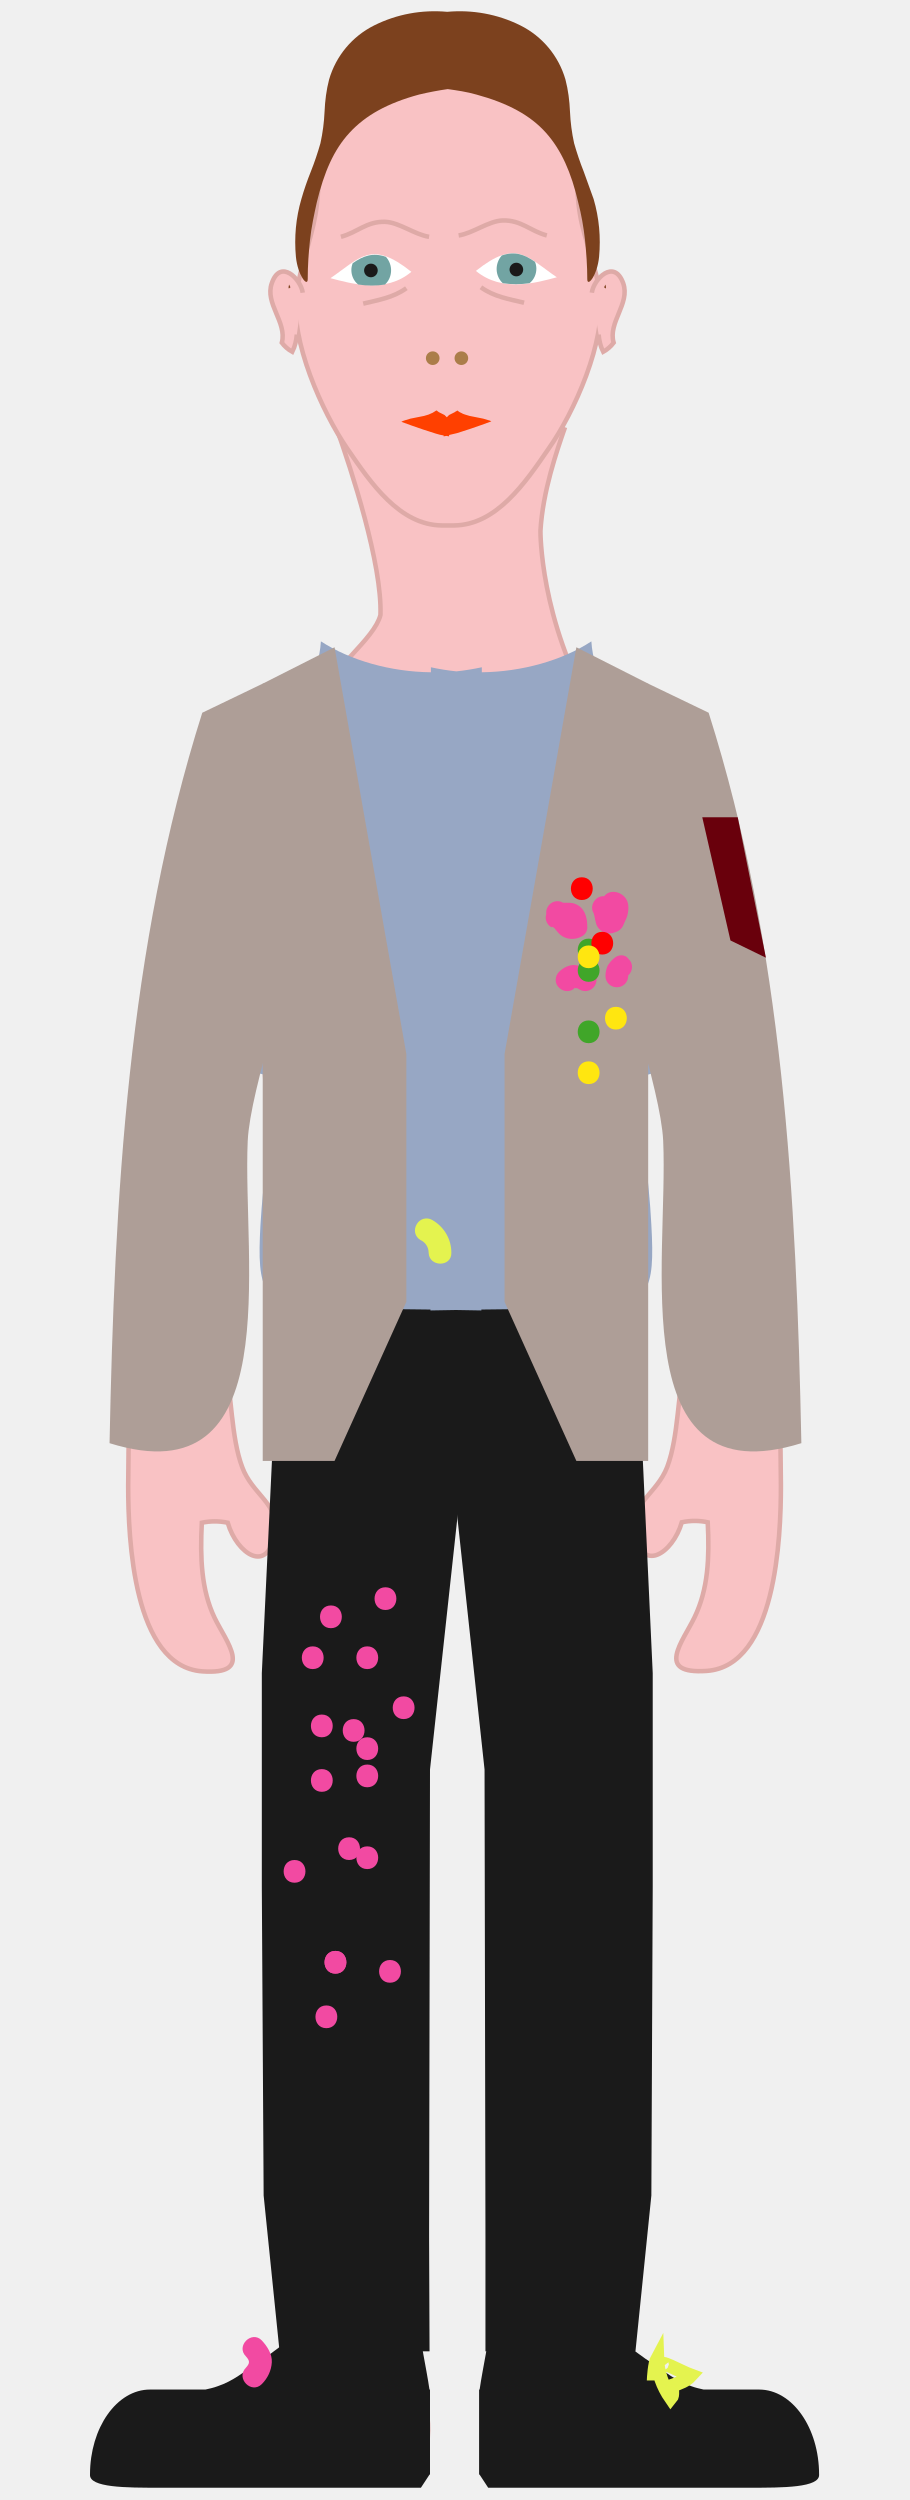
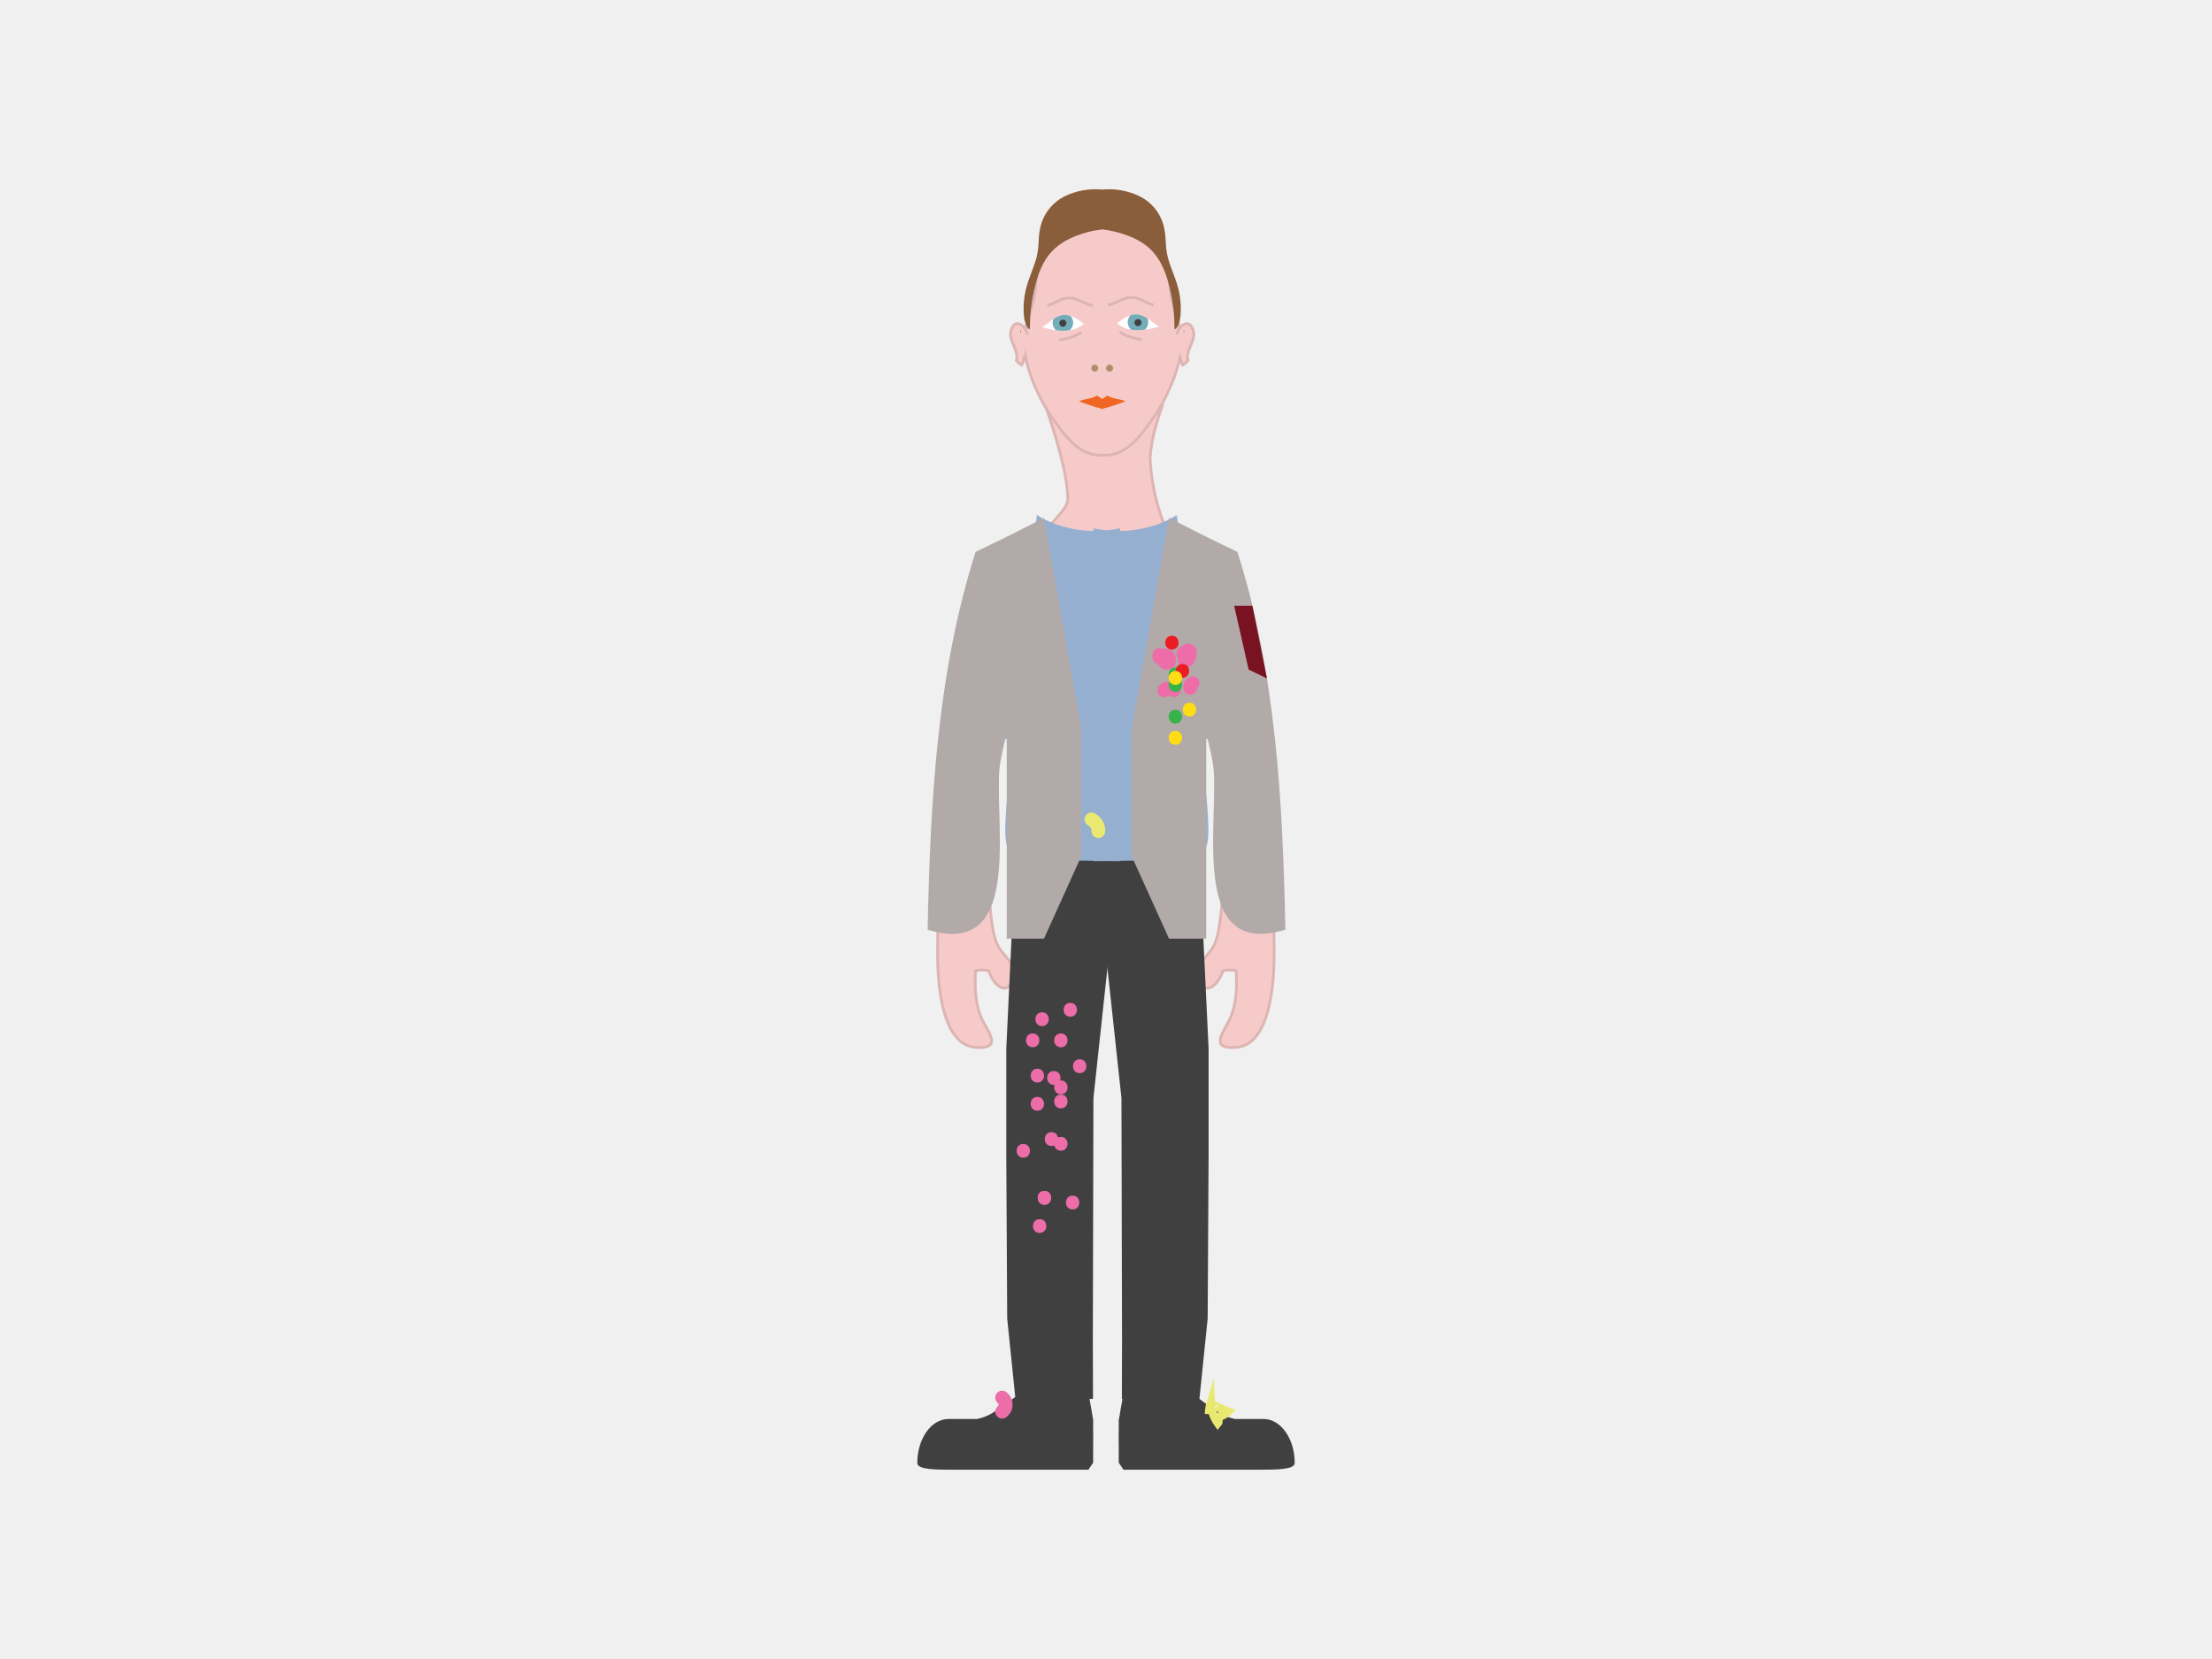
- <svg xmlns="http://www.w3.org/2000/svg" version="1.1" id="Layer_1" x="0px" y="0px" viewBox="0 0 200 550" style="enable-background:new 0 0 200 550;" xml:space="preserve">
-   <style type="text/css">
- 	.st0{fill:#F9C2C4;stroke:#DEAAA7;stroke-miterlimit:10;}
- 	.st1{fill:#1A1A1A;}
- 	.st2{fill:#FFFFFF;}
- 	.st3{fill:#72A4A3;}
- 	.st4{fill:none;stroke:#DEAAA7;stroke-miterlimit:10;}
- 	.st5{fill:#AB7D4A;}
- 	.st6{fill:#FF4000;}
- 	.st7{fill:#97A7C4;}
- 	.st8{fill:#AE9E97;}
- 	.st9{fill:#F24AA2;}
- 	.st10{fill:#69000C;}
- 	.st11{fill:#E4F34F;}
- 	.st12{fill:#7C411E;}
- 	.st13{fill:none;stroke:#E4F34F;stroke-width:3;stroke-miterlimit:10;}
- 	.st14{fill:#40A629;}
- 	.st15{fill:#FF0000;}
- 	.st16{fill:#FFE610;}
- </style>
-   <g>
-     <path class="st0" d="M74,94.1c3.3,9.2,10.1,30.1,9.7,41.2c-1.4,5.4-10.4,11.3-16.4,21.8c-1.3,2.2-3.3,3.9-4.7,6.1   c-5.1,6-12.4,10.8-16.6,17.4c-4.7,7.5-5.3,18-6.8,26.3c-7.1,39.6-10.8,79.8-11,120c0,11.6,1.1,39.7,16.3,40.8   c11.5,0.8,5.3-6.4,2.7-11.8c-2.9-6.1-3.2-13.1-2.8-20.9c1.9-0.4,3.8-0.4,5.7,0c2,6.9,9,11.6,10.4,2c0.9-6.2-5-8.2-7.2-14.2   c-2.5-6.6-2.3-16.2-4-24c-2-8.8,3.9-18,4-27.5c0.2-16.6-4-27.2-0.9-42.5c2-9.9,0.7-27.1,6.5-35.3v0.9c-4.2,16.1,0.2,42.3,0.2,58.2   c0,15.6-0.6,31.4,0.2,46.9c1.8,0.1,3.6,0.3,5.3,0.6l3.1,208.1v2.4c-0.2,0.7-0.3,1.3-0.3,2c-0.4,7.1-4.4,8.8-9.7,12   c-4.6,2.8-9.8,5.6-15.3,6.8c-4.6,1-12.7-0.3-13.8,5.3c-1.7,7.7,5.9,6.3,10.8,7.1c2.8,0.4,4.9,1.5,7.8,1.6c3.3,0.1,6.6-0.1,9.9-0.7   c6.6-0.9,13.3-1,20.1-1.7c5.9-0.6,15.4,1.5,16.7-5.3c1.5-8-3.2-15.5-2.3-23l0.1-4.2l0,0v-1.9l0,0l-3.1-204.7c3,0.4,6.1,0.7,9.4,0.8   v0.1h0.1c0.7,0,1.4,0,2.1,0s1.4,0,2.1,0h0.1v-0.1c3.3-0.1,6.4-0.4,9.4-0.8l-3.1,204.7l0,0v1.8l0,0l0.1,4.2c0.8,7.6-3.8,15-2.3,23   c1.3,6.8,10.7,4.7,16.7,5.3c6.8,0.7,13.5,0.7,20.1,1.7c3.3,0.5,6.6,0.7,9.9,0.7c2.9-0.1,5-1.2,7.8-1.6c4.9-0.8,12.5,0.6,10.9-7.1   c-1.2-5.5-9.2-4.3-13.8-5.3c-5.6-1.2-10.8-4-15.5-6.8c-5.2-3.2-9.3-4.8-9.7-12c-0.1-0.7-0.2-1.3-0.4-2v-2.4l3.1-208.1   c1.7-0.2,3.5-0.4,5.3-0.6c0.8-15.5,0.1-31.3,0.1-46.9c0-15.9,4.4-42.1,0.2-58.2v-0.9c5.8,8.2,4.5,25.4,6.5,35.3   c3.1,15.2-1.1,25.9-0.9,42.5c0.1,9.5,6,18.7,4,27.5c-1.7,7.8-1.5,17.3-4,24c-2.3,6-8.2,8-7.2,14.2c1.4,9.5,8.4,4.9,10.4-2   c1.9-0.4,3.8-0.4,5.7,0c0.4,7.8,0.1,14.7-2.9,20.9c-2.6,5.4-8.8,12.6,2.7,11.8c15.2-1.1,16.3-29.2,16.3-40.8   c-0.2-40.2-3.9-80.4-11-120c-1.5-8.4-2-18.8-6.8-26.3c-4.1-6.6-11.5-11.4-16.6-17.4c-1.4-2.2-5.4-3.9-6.7-6.1   c-12-20.8-11.8-40.2-11.8-40.2c0.5-8.7,3.6-17.6,5.4-22.8" />
-     <polygon class="st1" points="106.8,517.3 115,517.3 123.3,517.3 131.5,517.3 139.8,517.3 143.3,483 143.6,415.1 143.6,368.1    139.8,286.3 131.5,286.3 123.3,286.3 115,286.3 106.8,286.3 95.4,285.4 106.6,389.3 106.8,492.1  " />
-     <path class="st1" d="M94.5,525.8c-0.8-5.5-2.1-10.5-2.1-14.2c-5.8-0.3-17.2-3.3-22.4-1.1c-2.6,1.1-10.4,7.5-13.3,9.3   c-3.1,2-5.3,4-8.9,5.2c-0.8,0.3-1.7,0.5-2.6,0.7H33c-7.3,0-13.2,8.4-13.2,18.7l0,0c-0.2,2.9,8,2.9,15.3,2.9h57.5l1.9-2.9h0.1v-18.7   H94.5z" />
-     <path class="st1" d="M105.5,525.8c0.8-5.5,2.1-10.5,2.1-14.2c5.8-0.3,17.2-3.3,22.4-1.1c2.6,1.1,10.4,7.5,13.3,9.3   c3.1,2,5.3,4,8.9,5.2c0.8,0.3,1.7,0.5,2.6,0.7H167c7.3,0,13.2,8.4,13.2,18.7l0,0c0.2,2.9-8,2.9-15.3,2.9h-57.5l-1.9-2.9h-0.1v-18.7   H105.5z" />
-     <path class="st0" d="M132,64.7c-0.8-6-3.4-11.6-4.4-17.5s-0.4-12-2.8-17.5c-5-11.7-15.5-16-26.3-15.5c-10.8-0.5-21.2,3.8-26.3,15.5   c-2.4,5.5-1.8,11.7-2.8,17.5S66,58.8,65.2,64.7c-1.4,10.2,5.7,26,11.2,34c5.2,7.6,11.5,16.8,20.8,16.9c0.4,0,0.9,0,1.4,0   s0.9,0,1.3,0c9.3-0.1,15.6-9.3,20.8-16.9C126.3,90.8,133.4,75,132,64.7z" />
-     <path class="st0" d="M130.2,64.4c0.4-3,4.9-7.6,6.9-2.1c1.6,4.5-3.4,8.6-2.1,13.1c-0.6,0.8-1.4,1.5-2.3,2c-0.6-1.2-0.9-2.5-1-3.8" />
-     <path class="st2" d="M104.7,59.6c8.9-7.1,11.2-3.1,17.8,1.4C118,62.2,110.5,64.4,104.7,59.6" />
-     <path class="st3" d="M118,59.1c0-0.5-0.1-1-0.3-1.5c-2.3-1.6-4.4-2.4-7.3-1.4c-1.6,1.8-1.5,4.5,0.2,6.1c0,0,0,0,0,0   c1.9,0.3,3.9,0.3,5.9,0C117.5,61.5,118,60.3,118,59.1z" />
-     <circle class="st1" cx="113.6" cy="59.3" r="1.5" />
-     <path class="st4" d="M105.8,63.2c2.9,2.1,6.2,2.6,9.5,3.4" />
-     <path class="st4" d="M100.9,51.8c3.2-0.5,6.6-3.2,9.7-3.3c4.1-0.1,6,2.3,9.7,3.3" />
-     <path class="st2" d="M90.5,59.8c-8.9-7.1-11.2-3.1-17.8,1.4C77.3,62.4,84.8,64.6,90.5,59.8" />
-     <path class="st3" d="M77.3,59.4c0-0.5,0.1-1,0.3-1.5c2.3-1.6,4.4-2.4,7.3-1.4c1.6,1.8,1.5,4.5-0.2,6.1c0,0,0,0,0,0   c-1.9,0.3-3.9,0.3-5.9,0C77.8,61.8,77.3,60.6,77.3,59.4z" />
-     <circle class="st1" cx="81.6" cy="59.5" r="1.5" />
-     <path class="st4" d="M89.4,63.4c-2.9,2.1-6.2,2.6-9.5,3.4" />
-     <path class="st4" d="M94.4,52.1c-3.2-0.5-6.6-3.2-9.7-3.3c-4.1-0.1-6,2.3-9.7,3.3" />
-     <circle class="st5" cx="95.2" cy="78.8" r="1.5" />
-     <circle class="st5" cx="101.5" cy="78.8" r="1.5" />
-     <path class="st6" d="M107.3,92.4c-0.3-0.1-0.7-0.2-1-0.3l-1-0.2l-1-0.2l-1-0.2c-0.3-0.1-0.6-0.2-1-0.3c-0.3-0.1-0.6-0.2-0.9-0.4   c-0.3-0.1-0.5-0.3-0.8-0.5c-0.1,0.1-0.2,0.2-0.3,0.2l-0.3,0.2l-0.4,0.2l-0.4,0.2l-0.4,0.2l-0.3,0.3l-0.2,0.2l-0.2-0.2l-0.3-0.3   l-0.4-0.2l-0.4-0.2l-0.4-0.2l-0.3-0.2c-0.1-0.1-0.2-0.2-0.3-0.2c-0.3,0.2-0.5,0.3-0.8,0.5c-0.3,0.1-0.6,0.3-0.9,0.4   c-0.3,0.1-0.6,0.2-1,0.3l-1,0.2l-1,0.2l-1,0.2c-0.3,0.1-0.7,0.2-1,0.3c-0.3,0.1-0.7,0.2-1,0.4l2.2,0.8c0.8,0.3,1.7,0.6,2.6,0.9   s1.9,0.6,2.8,0.9c0.6,0.2,1.1,0.3,1.7,0.4V96l0.6-0.1l0.6,0.1v-0.3c0.6-0.1,1.1-0.3,1.7-0.4c1-0.3,1.9-0.6,2.8-0.9s1.8-0.6,2.6-0.9   l2.2-0.8C108,92.6,107.7,92.5,107.3,92.4z" />
-     <path class="st0" d="M66.6,64.4c-0.4-3-4.9-7.6-6.8-2.1c-1.6,4.5,3.4,8.6,2.2,13.1c0.6,0.8,1.4,1.5,2.3,2c0.6-1.2,0.9-2.5,1-3.8" />
-     <polygon class="st1" points="94.5,517.3 86.2,517.3 78,517.3 69.7,517.3 61.5,517.3 58,483 57.6,415.1 57.6,368.1 61.5,286.3    69.7,286.3 78,286.3 86.2,286.3 94.5,286.3 105.9,285.4 94.6,389.3 94.4,492.1  " />
-     <path class="st7" d="M154.5,179.8c-8-11.6-23.5-24.2-24.4-38.7c-6.4,4.2-15.3,6.7-24.1,6.8v-1.1c-1.9,0.4-3.7,0.7-5.6,0.9   c-1.9-0.2-3.8-0.5-5.6-0.9v1.1c-8.9-0.1-17.7-2.6-24.2-6.8c-0.9,14.5-16.4,27.1-24.4,38.7c-12.3,18-16,37.4-14.6,59.1   c5.1-5.1,22.2-4.4,28.6-1.8c-0.5,10.5-2.3,22.1-2.9,32.4c-0.8,14.5,0.3,18.4,14.6,18.4c7.6,0,15.2,0.1,22.8,0.2v0.2l5.6-0.1   l5.6,0.1v-0.2c7.6-0.1,15.2-0.2,22.8-0.2c14.3,0,15.4-3.9,14.6-18.4c-0.5-10.3-2.4-21.9-2.9-32.4c6.4-2.6,23.6-3.3,28.6,1.8   C170.5,217.2,166.9,197.8,154.5,179.8z" />
-     <polygon class="st8" points="89.4,286.4 73.6,321.4 57.8,321.4 57.8,231.9 57.8,150.4 73.6,142.4 73.6,142.4 89.4,231.9  " />
-     <path class="st8" d="M57.8,150.4c33.7-2.6-2.2,77.5-3.3,100.6c-1.2,26.4,8.8,78.7-30.4,66.5c1.1-54.1,4-109,20.4-160.7" />
-     <polygon class="st8" points="111,286.4 126.8,321.4 142.6,321.4 142.6,231.9 142.6,150.4 126.8,142.4 126.8,142.4 111,231.9  " />
-     <path class="st8" d="M142.6,150.4c-33.7-2.6,2.2,77.5,3.3,100.6c1.2,26.4-8.9,78.7,30.4,66.5c-1.1-54.1-4-109-20.4-160.7" />
-     <path class="st9" d="M72.8,358.2c3.2,0,3.2-5,0-5S69.6,358.2,72.8,358.2z" />
-     <path class="st9" d="M80.8,367.2c3.2,0,3.2-5,0-5S77.6,367.2,80.8,367.2z" />
-     <path class="st9" d="M70.8,394.2c3.2,0,3.2-5,0-5S67.6,394.2,70.8,394.2z" />
-     <path class="st9" d="M70.8,382.2c3.2,0,3.2-5,0-5S67.6,382.2,70.8,382.2z" />
-     <path class="st9" d="M77.8,383.2c3.2,0,3.2-5,0-5S74.6,383.2,77.8,383.2z" />
-     <path class="st9" d="M80.8,411.2c3.2,0,3.2-5,0-5S77.6,411.2,80.8,411.2z" />
-     <path class="st9" d="M80.8,387.2c3.2,0,3.2-5,0-5S77.6,387.2,80.8,387.2z" />
-     <path class="st9" d="M80.8,393.2c3.2,0,3.2-5,0-5S77.6,393.2,80.8,393.2z" />
-     <path class="st9" d="M76.8,409.2c3.2,0,3.2-5,0-5S73.6,409.2,76.8,409.2z" />
-     <path class="st9" d="M64.8,414.2c3.2,0,3.2-5,0-5S61.6,414.2,64.8,414.2z" />
-     <path class="st9" d="M85.8,436.2c3.2,0,3.2-5,0-5S82.6,436.2,85.8,436.2z" />
-     <path class="st9" d="M71.8,446.2c3.2,0,3.2-5,0-5S68.6,446.2,71.8,446.2z" />
-     <path class="st9" d="M73.8,434.2c3.2,0,3.2-5,0-5S70.6,434.2,73.8,434.2z" />
-     <path class="st9" d="M73.8,434.2c3.2,0,3.2-5,0-5S70.6,434.2,73.8,434.2z" />
-     <path class="st9" d="M84.8,354.2c3.2,0,3.2-5,0-5S81.6,354.2,84.8,354.2z" />
-     <path class="st9" d="M88.8,378.2c3.2,0,3.2-5,0-5S85.6,378.2,88.8,378.2z" />
-     <path class="st9" d="M68.8,367.2c3.2,0,3.2-5,0-5S65.6,367.2,68.8,367.2z" />
-     <path class="st9" d="M57.6,524.5c1.3-1.3,2.1-3,2.2-4.8c0.1-1.8-1-3.5-2.2-4.8c-2.2-2.3-5.8,1.2-3.5,3.5c0.9,1,0.9,1.5,0,2.5   C51.8,523.2,55.3,526.8,57.6,524.5L57.6,524.5z" />
-     <path class="st9" d="M130.6,200.9C130.6,200.7,130.6,200.7,130.6,200.9c0.1,0.3,0.1,0.5,0.2,0.7c0,0.1,0,0.3,0.1,0.4   c-0.2-1,0.1,1,0.1,0.5c0.1,1,0.6,1.9,1.5,2.4c0.9,0.5,1.9,0.6,2.8,0.2c0.8-0.2,1.5-0.8,1.8-1.5c0.3-0.6,0.5-1.2,0.8-1.8   c0.4-1.2,0.6-3-0.2-4.1c-0.6-0.9-1.7-1.5-2.8-1.5c-1.4,0-2.5,1.1-2.5,2.5s1.1,2.5,2.5,2.5c0.3,0-0.9-0.2-0.4,0s-0.7-0.4-0.4-0.1   c-0.4-0.3-0.5-0.4-0.4-0.3c-0.5-0.5-0.4-0.5-0.2-0.3c-0.2-0.5-0.2-0.6-0.2-0.4s0.1,0.1,0-0.4c0,0.2-0.1,0.8,0,0   c0,0.3-0.1,0.5-0.2,0.8c-0.1,0.3-0.2,0.6-0.4,0.9l0.9-0.9c0.3-0.1,0.3-0.1,0,0c1-0.2,2,0.4,2.3,1.3c0-0.1,0-0.2-0.1-0.3   c-0.1-0.5,0.1,0.6,0,0c-0.1-1.1-0.4-2.2-0.9-3.1c-0.7-1.2-2.2-1.6-3.4-0.9C130.3,198.3,129.9,199.8,130.6,200.9L130.6,200.9z" />
-     <path class="st9" d="M121.5,203.9c0.2,0.1,0.4,0.2,0.6,0.4c-0.4-0.3,0.2,0.2,0.2,0.3c0.3,0.4,0.6,0.7,0.9,1   c1.3,1.1,3.2,1.3,4.8,0.4c0.8-0.4,1.3-1.3,1.2-2.2c0-2.1-0.6-4.2-2.8-5c-0.6-0.2-1.2-0.2-1.8-0.2c-0.3,0-0.5,0-0.8,0   c0.8,0.1,0.3,0,0.1,0s-0.6-0.2,0,0c-1.2-0.7-2.7-0.3-3.4,0.9c-0.7,1.2-0.3,2.7,0.9,3.4c1.1,0.5,2.3,0.7,3.6,0.7   c0.6,0-0.5-0.1-0.1,0c0.2,0.1,0.1,0-0.3-0.1c0.4,0.2-0.5-0.5-0.2-0.1c-0.3-0.4-0.3-0.4-0.2-0.2c-0.3-0.6-0.1-0.2-0.1,0s0,0.2,0-0.1   c0,0.2,0,0.5,0,0.8l1.2-2.2c0.2-0.1,0.2-0.1,0,0c0.3-0.1,0.7,0,1,0.2c-0.4-0.2,0.4,0.4,0,0c-0.1-0.1-0.2-0.2-0.3-0.4   c-0.6-0.7-1.4-1.4-2.2-1.8c-1.2-0.7-2.7-0.3-3.4,0.9c-0.7,1.2-0.3,2.7,0.9,3.4l0,0L121.5,203.9z" />
-     <path class="st9" d="M126.6,217.4C126.8,217.3,126.8,217.3,126.6,217.4c0-0.1,0.1-0.1,0.2-0.2C126.5,217.4,126.4,217.4,126.6,217.4   C126.3,217.4,126.2,217.4,126.6,217.4c-0.7-0.1,0.1,0,0.3,0s0.3,0.1,0.1,0l0.5,0.3c1.2,0.7,2.7,0.3,3.4-0.9   c0.7-1.2,0.3-2.7-0.9-3.4c-1.1-0.6-2.4-1-3.7-1.1c-1.2,0-2.4,0.6-3.3,1.5c-1,1-1,2.6,0,3.5c1,1,2.6,1,3.5,0V217.4z" />
-     <path class="st9" d="M135,210.9c-0.5,0.4-0.9,0.9-1.3,1.5c-0.3,0.7-0.5,1.5-0.5,2.3c0,1.4,1.1,2.5,2.5,2.5s2.5-1.1,2.5-2.5   c0-0.1,0-0.3,0-0.5s0-0.1-0.1,0.4c0-0.2,0.2-0.5-0.2,0.3c0.2-0.5-0.5,0.5-0.1,0.1c0.2-0.2,0.4-0.4,0.5-0.5c1-1,1-2.6,0-3.5   C137.6,209.9,136,209.9,135,210.9L135,210.9z" />
-     <polygon class="st10" points="168.5,210.7 160.7,206.9 154.5,179.8 162.3,179.8  " />
-     <path class="st11" d="M92.5,272.8c1.1,0.5,1.8,1.6,1.8,2.8c0.1,3.2,5.1,3.2,5,0c0-3-1.6-5.7-4.2-7.2c-1.2-0.7-2.7-0.3-3.4,0.9   C90.9,270.6,91.3,272.1,92.5,272.8L92.5,272.8z" />
-     <path class="st12" d="M128.4,37.7c-0.8-2-1.5-4.1-2.1-6.2c-0.5-2.3-0.8-4.6-0.9-6.9c-0.1-2.4-0.4-4.8-1-7.1   c-1.5-5.2-5.1-9.5-9.9-11.9c-5-2.5-10.6-3.5-16.1-3c-5.6-0.5-11.1,0.5-16.1,3c-4.8,2.4-8.4,6.7-9.9,11.9c-0.6,2.3-0.9,4.7-1,7.1   c-0.1,2.3-0.4,4.6-0.9,6.9c-0.6,2.1-1.3,4.2-2.1,6.2s-1.5,4-2.1,6.1c-1.2,4.1-1.6,8.4-1.2,12.7c0.4,4.1,2.6,6.8,2.6,4.9   c0-2.9,0.2-5.8,0.5-8.6c0.3-2.8,0.9-5.6,1.5-8.3c1.6-6.6,3.7-11.5,7.2-15.3s8.3-6.5,15.3-8.4c2.1-0.5,4.2-0.9,6.3-1.2   c2.1,0.3,4.2,0.6,6.3,1.2c7,1.9,11.9,4.6,15.3,8.4s5.6,8.8,7.1,15.3c0.7,2.7,1.2,5.5,1.5,8.3c0.3,2.9,0.5,5.7,0.5,8.6   c0,1.9,2.2-0.8,2.6-4.9c0.4-4.3,0-8.6-1.2-12.7C129.9,41.8,129.1,39.7,128.4,37.7z" />
-     <path class="st12" d="M63.9,63.2l-0.3-0.6C63.4,63.4,63.4,63.7,63.9,63.2z" />
-     <path class="st12" d="M133.2,62.6l-0.3,0.6C133.4,63.7,133.4,63.4,133.2,62.6z" />
-     <path class="st13" d="M143.8,523.7c0-0.4,0.2-3.8,0.8-4.9c0.1,3.2,1.2,6.2,3,8.8c0.6-0.7,0.1-1.9,0.4-2.8c1.6-0.6,2.9-1,4-2.2   c-2.2-0.8-7.6-3.9-6.1-2" />
-     <path class="st14" d="M129.5,216c3.2,0,3.2-5,0-5S126.3,216,129.5,216z" />
-     <path class="st14" d="M129.5,229.5c3.2,0,3.2-5,0-5S126.3,229.5,129.5,229.5z" />
-     <path class="st14" d="M129.5,211.5c3.2,0,3.2-5,0-5S126.3,211.5,129.5,211.5z" />
-     <path class="st15" d="M132.5,210c3.2,0,3.2-5,0-5S129.3,210,132.5,210z" />
-     <path class="st15" d="M128,198c3.2,0,3.2-5,0-5S124.8,198,128,198z" />
-     <path class="st16" d="M129.5,238.5c3.2,0,3.2-5,0-5S126.3,238.5,129.5,238.5z" />
-     <path class="st16" d="M129.5,213c3.2,0,3.2-5,0-5S126.3,213,129.5,213z" />
-     <path class="st16" d="M135.5,226.5c3.2,0,3.2-5,0-5S132.3,226.5,135.5,226.5z" />
-   </g>
+ <svg xmlns="http://www.w3.org/2000/svg" id="Layer_2" data-name="Layer 2" viewBox="0 0 800 600">
+   <defs>
+     <style>.cls-1{fill:#f6cac9;}.cls-1,.cls-5{stroke:#dcb5b3;}.cls-1,.cls-14,.cls-5{stroke-miterlimit:10;}.cls-2{fill:#404041;}.cls-3{fill:#fff;}.cls-4{fill:#74acb8;}.cls-14,.cls-5{fill:none;}.cls-6{fill:#b18e6a;}.cls-7{fill:#f16522;}.cls-8{fill:#95afd0;}.cls-9{fill:#b2a9a9;}.cls-10{fill:#ed6da8;}.cls-11{fill:#791221;}.cls-12{fill:#e9e971;}.cls-13{fill:#8a5d3b;}.cls-14{stroke:#e9e971;stroke-width:3px;}.cls-15{fill:#37b34a;}.cls-16{fill:#ec1c24;}.cls-17{fill:#ffdd15;}</style>
+   </defs>
+   <path class="cls-1" d="M377.93,146.29c2.79,7.86,8.57,25.55,8.23,35-1.21,4.6-8.8,9.63-13.91,18.54-1.09,1.89-2.8,3.35-4,5.2-4.31,5.1-10.58,9.17-14.11,14.75-4,6.35-4.48,15.27-5.73,22.36a599.74,599.74,0,0,0-9.33,102c0,9.86.92,33.75,13.83,34.66,9.81.7,4.49-5.46,2.32-10-2.48-5.19-2.76-11.12-2.42-17.72a10.89,10.89,0,0,1,4.82,0c1.72,5.88,7.61,9.83,8.83,1.74.8-5.29-4.21-7-6.13-12.09-2.14-5.65-1.93-13.76-3.41-20.38-1.67-7.48,3.33-15.26,3.41-23.35.13-14.11-3.42-23.16-.81-36.12,1.71-8.45.61-23.05,5.53-30v.73c-3.55,13.65.18,36,.18,49.49,0,13.22-.54,26.65.13,39.82,1.54.13,3,.29,4.52.48l2.65,176.87,0,2a11.42,11.42,0,0,0-.3,1.68c-.33,6.05-3.78,7.47-8.24,10.17-3.95,2.38-8.39,4.77-13.14,5.75-3.95.82-10.75-.24-11.77,4.48-1.4,6.51,5,5.37,9.23,6,2.36.36,4.14,1.25,6.64,1.35a47.11,47.11,0,0,0,8.42-.56c5.59-.8,11.3-.84,17.09-1.43,5-.51,13.07,1.31,14.16-4.5,1.27-6.81-2.69-13.14-2-19.57l.06-3.57h0v-1.57h0l-2.61-174c2.57.32,5.23.56,8,.68v.09h.1c.61,0,1.19,0,1.78,0s1.17,0,1.78,0h.1v-.09c2.78-.12,5.44-.36,8-.68l-2.61,174h0v1.57h0l.06,3.57c.7,6.43-3.26,12.76-2,19.57,1.09,5.81,9.12,4,14.16,4.5,5.79.59,11.5.63,17.09,1.43a47.11,47.11,0,0,0,8.42.56c2.5-.1,4.28-1,6.64-1.35,4.19-.64,10.63.5,9.23-6-1-4.72-7.82-3.66-11.77-4.48-4.75-1-9.19-3.37-13.14-5.75-4.46-2.7-7.91-4.12-8.24-10.17a11.42,11.42,0,0,0-.3-1.68l0-2,2.65-176.87c1.48-.19,3-.35,4.52-.48.67-13.17.13-26.6.13-39.82,0-13.53,3.73-35.84.18-49.49v-.73c4.92,7,3.82,21.58,5.53,30,2.61,13-.94,22-.81,36.12.08,8.09,5.08,15.87,3.41,23.35-1.48,6.62-1.27,14.73-3.41,20.38-1.92,5.1-6.93,6.8-6.13,12.09,1.22,8.09,7.11,4.14,8.83-1.74a10.89,10.89,0,0,1,4.82,0c.34,6.6.06,12.53-2.42,17.72-2.17,4.55-7.49,10.71,2.32,10,12.91-.91,13.84-24.8,13.83-34.66a599.74,599.74,0,0,0-9.33-102c-1.25-7.09-1.73-16-5.73-22.36-3.53-5.58-9.8-9.65-14.11-14.75-1.2-1.85-4.61-3.31-5.7-5.2a74.6,74.6,0,0,1-10-34.16c.43-7.43,3-15,4.59-19.39" />
+   <polygon class="cls-2" points="405.74 505.94 412.76 505.94 419.77 505.94 426.78 505.94 433.79 505.94 436.77 476.87 437.1 419.07 437.1 379.13 433.79 309.59 426.78 309.59 419.77 309.59 412.76 309.59 405.74 309.59 396.07 308.89 405.59 397.14 405.8 484.52 405.74 505.94" />
+   <path class="cls-2" d="M395.29,513.2c-.68-4.66-1.77-8.92-1.8-12.07-4.92-.22-14.59-2.81-19.06-.9-2.18.93-8.87,6.35-11.29,7.92-2.62,1.71-4.5,3.44-7.55,4.44-.67.22-1.42.42-2.24.61H343c-6.21,0-11.24,7.11-11.24,15.88h0c-.17,2.45,6.8,2.46,13,2.46h48.88l1.65-2.46h.06V513.2Z" />
+   <path class="cls-2" d="M404.71,513.2c.68-4.66,1.77-8.92,1.8-12.07,4.92-.22,14.59-2.81,19.06-.9,2.18.93,8.87,6.35,11.29,7.92,2.62,1.71,4.5,3.44,7.55,4.44.67.22,1.42.42,2.24.61H457c6.21,0,11.24,7.11,11.24,15.88h0c.17,2.45-6.8,2.46-13,2.46H406.32l-1.65-2.46h-.06V513.2Z" />
+   <path class="cls-1" d="M427.23,121.31c-.69-5.08-2.93-9.83-3.74-14.86s-.33-10.18-2.34-14.84C416.87,81.69,408,78,398.83,78.47c-9.17-.43-18,3.22-22.32,13.14-2,4.66-1.55,9.94-2.34,14.84s-3.06,9.78-3.74,14.86c-1.18,8.71,4.87,22.12,9.54,28.93,4.46,6.48,9.77,14.3,17.71,14.38.39,0,.77,0,1.15,0s.76,0,1.14,0c7.94-.08,13.26-7.9,17.72-14.38C422.36,143.43,428.41,130,427.23,121.31Z" />
+   <path class="cls-1" d="M425.66,121c.32-2.53,4.14-6.47,5.82-1.77,1.37,3.82-2.9,7.31-1.83,11.12a6.83,6.83,0,0,1-1.94,1.68,8.66,8.66,0,0,1-.88-3.26" />
+   <path class="cls-3" d="M404,116.94c7.56-6,9.55-2.63,15.12,1.22-3.84,1-10.23,2.85-15.12-1.22" />
+   <path class="cls-4" d="M415.26,116.52a3.81,3.81,0,0,0-.24-1.31c-2-1.33-3.73-2-6.18-1.2a3.69,3.69,0,0,0,.23,5.24,16.31,16.31,0,0,0,5,0A3.72,3.72,0,0,0,415.26,116.52Z" />
+   <path class="cls-2" d="M412.84,116.67a1.28,1.28,0,1,1-1.28-1.27A1.28,1.28,0,0,1,412.84,116.67Z" />
+   <path class="cls-5" d="M404.93,120c2.42,1.82,5.25,2.25,8.05,2.86" />
+   <path class="cls-5" d="M400.72,110.33c2.69-.44,5.6-2.71,8.23-2.78,3.46-.08,5.14,2,8.23,2.78" />
+   <path class="cls-3" d="M392,117.14c-7.56-6-9.55-2.63-15.12,1.22,3.84,1,10.23,2.86,15.12-1.22" />
+   <path class="cls-4" d="M380.7,116.72a3.81,3.81,0,0,1,.24-1.31c2-1.33,3.74-2,6.18-1.19a3.66,3.66,0,0,1,1,2.5,3.71,3.71,0,0,1-1.21,2.74,16.3,16.3,0,0,1-5,0A3.71,3.71,0,0,1,380.7,116.72Z" />
+   <path class="cls-2" d="M383.12,116.88a1.28,1.28,0,1,0,1.28-1.28A1.28,1.28,0,0,0,383.12,116.88Z" />
+   <path class="cls-5" d="M391,120.18c-2.42,1.82-5.25,2.25-8,2.85" />
+   <path class="cls-5" d="M395.24,110.54c-2.69-.45-5.6-2.72-8.23-2.78-3.46-.09-5.14,1.95-8.23,2.78" />
+   <path class="cls-6" d="M397.2,133.26a1.27,1.27,0,0,1-2.53,0,1.27,1.27,0,1,1,2.53,0Z" />
+   <path class="cls-6" d="M402.56,133.26a1.27,1.27,0,0,1-2.53,0,1.27,1.27,0,1,1,2.53,0Z" />
+   <path class="cls-7" d="M406.2,144.82a8.47,8.47,0,0,0-.86-.25c-.29-.08-.58-.14-.88-.21l-.87-.18-.86-.2c-.28-.07-.55-.15-.82-.24a5.61,5.61,0,0,1-.75-.31,4.28,4.28,0,0,1-.69-.4,1.42,1.42,0,0,1-.22.2,1.85,1.85,0,0,1-.27.19l-.29.18-.31.18-.31.19a3.15,3.15,0,0,0-.29.22l-.16.16-.17-.16a2.21,2.21,0,0,0-.29-.22l-.3-.19-.31-.18-.3-.18-.27-.19a2.09,2.09,0,0,1-.22-.2,4.18,4.18,0,0,1-.68.4,5.75,5.75,0,0,1-.76.31q-.39.13-.81.24l-.86.2-.88.18-.87.21a8.47,8.47,0,0,0-.86.25,5.85,5.85,0,0,0-.82.33l1.83.67,2.2.77c.78.26,1.59.52,2.42.75.47.13,1,.26,1.44.37l0,.22.53-.11.52.11v-.22c.48-.11,1-.24,1.44-.37.82-.23,1.63-.49,2.41-.75s1.52-.52,2.2-.77l1.83-.67A5.73,5.73,0,0,0,406.2,144.82Z" />
+   <path class="cls-1" d="M371.57,121c-.31-2.53-4.14-6.47-5.82-1.77-1.36,3.82,2.9,7.31,1.83,11.12a7.12,7.12,0,0,0,1.94,1.68,8.31,8.31,0,0,0,.88-3.26" />
+   <polygon class="cls-2" points="395.3 505.94 388.28 505.94 381.27 505.94 374.26 505.94 367.25 505.94 364.27 476.87 363.94 419.07 363.94 379.13 367.25 309.59 374.26 309.59 381.27 309.59 388.28 309.59 395.3 309.59 404.97 308.89 395.45 397.14 395.24 484.52 395.3 505.94" />
+   <path class="cls-8" d="M446.36,219.11c-6.77-9.87-20-20.54-20.74-32.87-5.48,3.59-13,5.69-20.53,5.81v-1a37.94,37.94,0,0,1-4.79.77,37.79,37.79,0,0,1-4.78-.77v1c-7.54-.12-15-2.22-20.53-5.81-.76,12.33-14,23-20.74,32.87-10.47,15.26-13.6,31.8-12.41,50.26,4.29-4.33,18.88-3.75,24.33-1.49-.45,8.94-2,18.81-2.45,27.57-.63,12.35.23,15.67,12.41,15.66,6.44,0,12.91.1,19.39.2v.14l4.78-.06,4.79.06v-.14c6.48-.1,13-.2,19.39-.2,12.17,0,13-3.31,12.41-15.66-.46-8.76-2-18.63-2.45-27.57,5.45-2.26,20-2.84,24.33,1.49C460,250.91,456.83,234.37,446.36,219.11Z" />
+   <polygon class="cls-9" points="391.03 309.73 377.57 339.48 364.11 339.48 364.11 263.4 364.11 194.13 377.57 187.33 377.57 187.33 391.03 263.4 391.03 309.73" />
+   <path class="cls-9" d="M364.11,194.13c28.62-2.26-1.89,65.89-2.78,85.55-1,22.42,7.52,66.88-25.85,56.54,1-46,3.36-92.69,17.35-136.61" />
+   <polygon class="cls-9" points="409.32 309.73 422.79 339.48 436.25 339.48 436.25 263.4 436.25 194.13 422.79 187.33 422.79 187.33 409.32 263.4 409.32 309.73" />
+   <path class="cls-9" d="M436.25,194.13c-28.62-2.26,1.89,65.89,2.78,85.55,1,22.42-7.52,66.88,25.84,56.54-.95-46-3.35-92.69-17.34-136.61" />
+   <path class="cls-10" d="M376.88,371.11c3.22,0,3.22-5,0-5s-3.22,5,0,5Z" />
+   <path class="cls-10" d="M383.68,378.76c3.22,0,3.22-5,0-5s-3.22,5,0,5Z" />
+   <path class="cls-10" d="M375.18,401.71c3.22,0,3.22-5,0-5s-3.22,5,0,5Z" />
+   <path class="cls-10" d="M375.18,391.51c3.22,0,3.22-5,0-5s-3.22,5,0,5Z" />
+   <path class="cls-10" d="M381.13,392.36c3.22,0,3.22-5,0-5s-3.22,5,0,5Z" />
+   <path class="cls-10" d="M383.68,416.16c3.22,0,3.22-5,0-5s-3.22,5,0,5Z" />
+   <path class="cls-10" d="M383.68,395.76c3.22,0,3.22-5,0-5s-3.22,5,0,5Z" />
+   <path class="cls-10" d="M383.68,400.86c3.22,0,3.22-5,0-5s-3.22,5,0,5Z" />
+   <path class="cls-10" d="M380.28,414.46c3.22,0,3.22-5,0-5s-3.22,5,0,5Z" />
+   <path class="cls-10" d="M370.08,418.71c3.22,0,3.22-5,0-5s-3.22,5,0,5Z" />
+   <path class="cls-10" d="M387.93,437.41c3.22,0,3.22-5,0-5s-3.22,5,0,5Z" />
+   <path class="cls-10" d="M376,445.91c3.22,0,3.22-5,0-5s-3.22,5,0,5Z" />
+   <path class="cls-10" d="M377.73,435.71c3.22,0,3.22-5,0-5s-3.22,5,0,5Z" />
+   <path class="cls-10" d="M377.73,435.71c3.22,0,3.22-5,0-5s-3.22,5,0,5Z" />
+   <path class="cls-10" d="M387.08,367.71c3.22,0,3.22-5,0-5s-3.22,5,0,5Z" />
+   <path class="cls-10" d="M390.48,388.11c3.22,0,3.22-5,0-5s-3.22,5,0,5Z" />
+   <path class="cls-10" d="M373.48,378.76c3.22,0,3.22-5,0-5s-3.22,5,0,5Z" />
+   <path class="cls-10" d="M364.2,512.32a5.64,5.64,0,0,0,0-8.63,2.5,2.5,0,0,0-4.27,1.77,2.63,2.63,0,0,0,.73,1.76,6.83,6.83,0,0,1,.51.58l-.39-.51a4.67,4.67,0,0,1,.56.94l-.26-.6a3,3,0,0,1,.2.72l-.09-.67a3.53,3.53,0,0,1,0,.65l.09-.66a3,3,0,0,1-.2.71l.26-.59a4.89,4.89,0,0,1-.56.93l.39-.51a4.7,4.7,0,0,1-.51.58,2.59,2.59,0,0,0-.73,1.77,2.51,2.51,0,0,0,2.5,2.5,2.56,2.56,0,0,0,1.77-.74Z" />
+   <path class="cls-10" d="M425.72,237.27l.09.19-.25-.6a5.56,5.56,0,0,1,.35,1.39l-.09-.66a9.32,9.32,0,0,0,.22,1.47,4.81,4.81,0,0,0,.29.71l.08.13a3,3,0,0,0,1,1l.05,0h0c.07,0,.54.24.62.26l.06,0a5.74,5.74,0,0,0,.71.09,4.37,4.37,0,0,0,.81-.09,5,5,0,0,0,1-.38,2.59,2.59,0,0,0,1.27-1.34q.27-.6.51-1.2a4.8,4.8,0,0,0,.29-1,7.25,7.25,0,0,0,.13-1,6.13,6.13,0,0,0-.11-1,1.05,1.05,0,0,0-.06-.24,3.54,3.54,0,0,0-.34-.77,3.47,3.47,0,0,0-.44-.57l-.06-.07-.06,0a4,4,0,0,0-.56-.43,3.37,3.37,0,0,0-.73-.32l-.12,0a3.76,3.76,0,0,0-.74-.1h0a2.57,2.57,0,0,0-1.77.73,2.83,2.83,0,0,0-.73,1.77,2.52,2.52,0,0,0,.73,1.76,2.65,2.65,0,0,0,1.77.74h.06l-.66-.09.19.05-.6-.25a1,1,0,0,1,.17.1l-.51-.39a.62.62,0,0,1,.14.14l-.39-.51a1.62,1.62,0,0,1,.1.18l-.25-.6a1.18,1.18,0,0,1,.08.31l-.09-.66a1.69,1.69,0,0,1,0,.55l.09-.66a5.49,5.49,0,0,1-.41,1.38l.25-.59c-.1.23-.21.45-.32.67l.9-.89-.22.1.6-.25a1.74,1.74,0,0,1-.39.11l.67-.08h-.16l.66.09a.38.38,0,0,1-.1,0l.6.26-.09-.06.51.4-.06-.06.39.5a.57.57,0,0,1-.08-.13l.25.6a3,3,0,0,1-.13-.59l.09.67c-.07-.52-.11-1.05-.22-1.56a7.25,7.25,0,0,0-.6-1.63,2,2,0,0,0-.64-.7,1.83,1.83,0,0,0-.85-.44,1.9,1.9,0,0,0-1,0,2,2,0,0,0-.93.3,2.53,2.53,0,0,0-1.15,1.49l-.09.67a2.53,2.53,0,0,0,.34,1.26Z" />
+   <path class="cls-10" d="M418.12,239.87a3.06,3.06,0,0,1,.59.37l-.51-.4c.5.39.85.93,1.34,1.33a3.86,3.86,0,0,0,.79.55,3.49,3.49,0,0,0,1.56.42,4.48,4.48,0,0,0,2.15-.57,2.59,2.59,0,0,0,.9-.9,2.43,2.43,0,0,0,.34-1.26,7.61,7.61,0,0,0-.22-2,4.28,4.28,0,0,0-.4-1,.86.86,0,0,0-.1-.16,3.28,3.28,0,0,0-1.09-1.09l-.14-.09a7.76,7.76,0,0,0-.72-.3l-.16,0a6,6,0,0,0-1.34-.14,7.16,7.16,0,0,1-.92,0l.67.09a2.91,2.91,0,0,1-.66-.17l.6.25-.16-.07a1.9,1.9,0,0,0-.93-.3,1.86,1.86,0,0,0-1,0,1.78,1.78,0,0,0-.85.44,2,2,0,0,0-.65.7,2.56,2.56,0,0,0-.25,1.93,2.48,2.48,0,0,0,1.15,1.5,5.62,5.62,0,0,0,1.2.46,8.74,8.74,0,0,0,1.24.15c.36,0,.73,0,1.09,0l-.66-.09a1.25,1.25,0,0,1,.37.09l-.6-.25.21.12-.51-.39a1.21,1.21,0,0,1,.16.16l-.39-.5a1.49,1.49,0,0,1,.18.3l-.26-.6a2.71,2.71,0,0,1,.17.68l-.09-.67a6.64,6.64,0,0,1,0,.89l1.24-2.16-.18.08.59-.25a2.54,2.54,0,0,1-.47.14l.66-.09h-.29l.66.09-.23-.07.6.26a1.38,1.38,0,0,1-.29-.17l.51.39a6.9,6.9,0,0,1-.8-.82,6.09,6.09,0,0,0-1.64-1.26,1.9,1.9,0,0,0-.93-.3,1.86,1.86,0,0,0-1,.05,1.78,1.78,0,0,0-.85.44,2,2,0,0,0-.65.7,2.51,2.51,0,0,0,.9,3.43Z" />
+   <path class="cls-10" d="M422.85,251.37l.27-.24-.5.39a2.43,2.43,0,0,1,.44-.26l-.6.25a1.91,1.91,0,0,1,.41-.11l-.66.09a2.18,2.18,0,0,1,.57,0l-.67-.09a4.5,4.5,0,0,1,1.08.33l-.6-.25c.22.09.42.18.63.29a1.85,1.85,0,0,0,.93.29,1.89,1.89,0,0,0,1,0,2.8,2.8,0,0,0,1.49-1.15,2.5,2.5,0,0,0-.9-3.42,11.84,11.84,0,0,0-1.72-.73,4.43,4.43,0,0,0-.49-.13,6.49,6.49,0,0,0-1.09-.12,4.49,4.49,0,0,0-3.13,1.37,2.59,2.59,0,0,0-.73,1.77,1.88,1.88,0,0,0,.22,1,1.83,1.83,0,0,0,.51.8,2.53,2.53,0,0,0,1.77.74,2.6,2.6,0,0,0,1.77-.74Z" />
+   <path class="cls-10" d="M429.51,245.29c-.17.17-.34.34-.5.52s-.36.44-.53.67a1,1,0,0,0-.1.17,4.09,4.09,0,0,0-.31.75,4.75,4.75,0,0,0-.12.83,4.7,4.7,0,0,0,0,.53,1.88,1.88,0,0,0,.22,1,1.83,1.83,0,0,0,.51.8,1.85,1.85,0,0,0,.81.52,1.88,1.88,0,0,0,1,.22l.67-.09a2.52,2.52,0,0,0,1.1-.65l.39-.5a2.43,2.43,0,0,0,.34-1.26,5.24,5.24,0,0,1,0-.56l-.09.67a.94.94,0,0,1,.06-.24l-.25.59a1,1,0,0,1,.15-.24l-.39.5c.18-.23.41-.44.62-.66a1.85,1.85,0,0,0,.52-.8,2.32,2.32,0,0,0,0-1.93,1.92,1.92,0,0,0-.52-.8l-.51-.39a2.43,2.43,0,0,0-1.26-.34l-.66.09a2.44,2.44,0,0,0-1.11.64Z" />
+   <polygon class="cls-11" points="458.2 245.36 451.59 242.16 446.36 219.11 452.96 219.11 458.2 245.36" />
+   <path class="cls-12" d="M393.47,298.52a4.12,4.12,0,0,1,.77.48l-.5-.39a4.86,4.86,0,0,1,.78.79l-.39-.51a5,5,0,0,1,.61,1.05l-.25-.6a5.19,5.19,0,0,1,.34,1.27l-.09-.66a4.87,4.87,0,0,1,0,.66,2.62,2.62,0,0,0,.73,1.76,2.58,2.58,0,0,0,1.77.74,2.5,2.5,0,0,0,1.77-.74,2.52,2.52,0,0,0,.73-1.76A7.21,7.21,0,0,0,396,294.2a2.5,2.5,0,0,0-2.52,4.32Z" />
+   <path class="cls-13" d="M424.13,98.34c-.65-1.72-1.3-3.45-1.79-5.27a30.48,30.48,0,0,1-.75-5.88,27,27,0,0,0-.85-6,16.68,16.68,0,0,0-8.4-10.12,25.46,25.46,0,0,0-13.72-2.51,25.42,25.42,0,0,0-13.72,2.51,16.64,16.64,0,0,0-8.4,10.12,27,27,0,0,0-.86,6,29.73,29.73,0,0,1-.74,5.88c-.5,1.82-1.15,3.55-1.79,5.27s-1.3,3.43-1.79,5.21a29.9,29.9,0,0,0-1,10.78c.32,3.51,2.17,5.78,2.17,4.16a60,60,0,0,1,1.72-14.42c1.33-5.57,3.12-9.79,6.08-13s7.06-5.48,13-7.11a38.51,38.51,0,0,1,5.34-1,38.64,38.64,0,0,1,5.33,1c6,1.63,10.08,3.88,13,7.11s4.74,7.46,6.07,13a58.66,58.66,0,0,1,1.72,14.42c0,1.62,1.86-.65,2.17-4.16a29.46,29.46,0,0,0-1-10.78C425.42,101.77,424.78,100.06,424.13,98.34Z" />
+   <path class="cls-13" d="M369.28,120l-.25-.48C368.87,120.11,368.89,120.41,369.28,120Z" />
+   <path class="cls-13" d="M428.21,119.48,428,120C428.35,120.41,428.37,120.11,428.21,119.48Z" />
+   <path class="cls-14" d="M437.23,511.41a15,15,0,0,1,.66-4.19,14.15,14.15,0,0,0,2.58,7.52c.49-.55,0-1.65.31-2.34a7.45,7.45,0,0,0,3.38-1.84c-1.87-.73-6.47-3.33-5.23-1.7" />
+   <path class="cls-15" d="M425.1,250.22c3.22,0,3.23-5,0-5s-3.22,5,0,5Z" />
+   <path class="cls-15" d="M425.1,261.69c3.22,0,3.23-5,0-5s-3.22,5,0,5Z" />
+   <path class="cls-15" d="M425.1,246.39c3.22,0,3.23-5,0-5s-3.22,5,0,5Z" />
+   <path class="cls-16" d="M427.65,245.12c3.22,0,3.23-5,0-5s-3.22,5,0,5Z" />
+   <path class="cls-16" d="M423.83,234.92c3.22,0,3.22-5,0-5s-3.22,5,0,5Z" />
+   <path class="cls-17" d="M425.1,269.34c3.22,0,3.23-5,0-5s-3.22,5,0,5Z" />
+   <path class="cls-17" d="M425.1,247.67c3.22,0,3.23-5,0-5s-3.22,5,0,5Z" />
+   <path class="cls-17" d="M430.2,259.14c3.22,0,3.23-5,0-5s-3.22,5,0,5Z" />
</svg>
